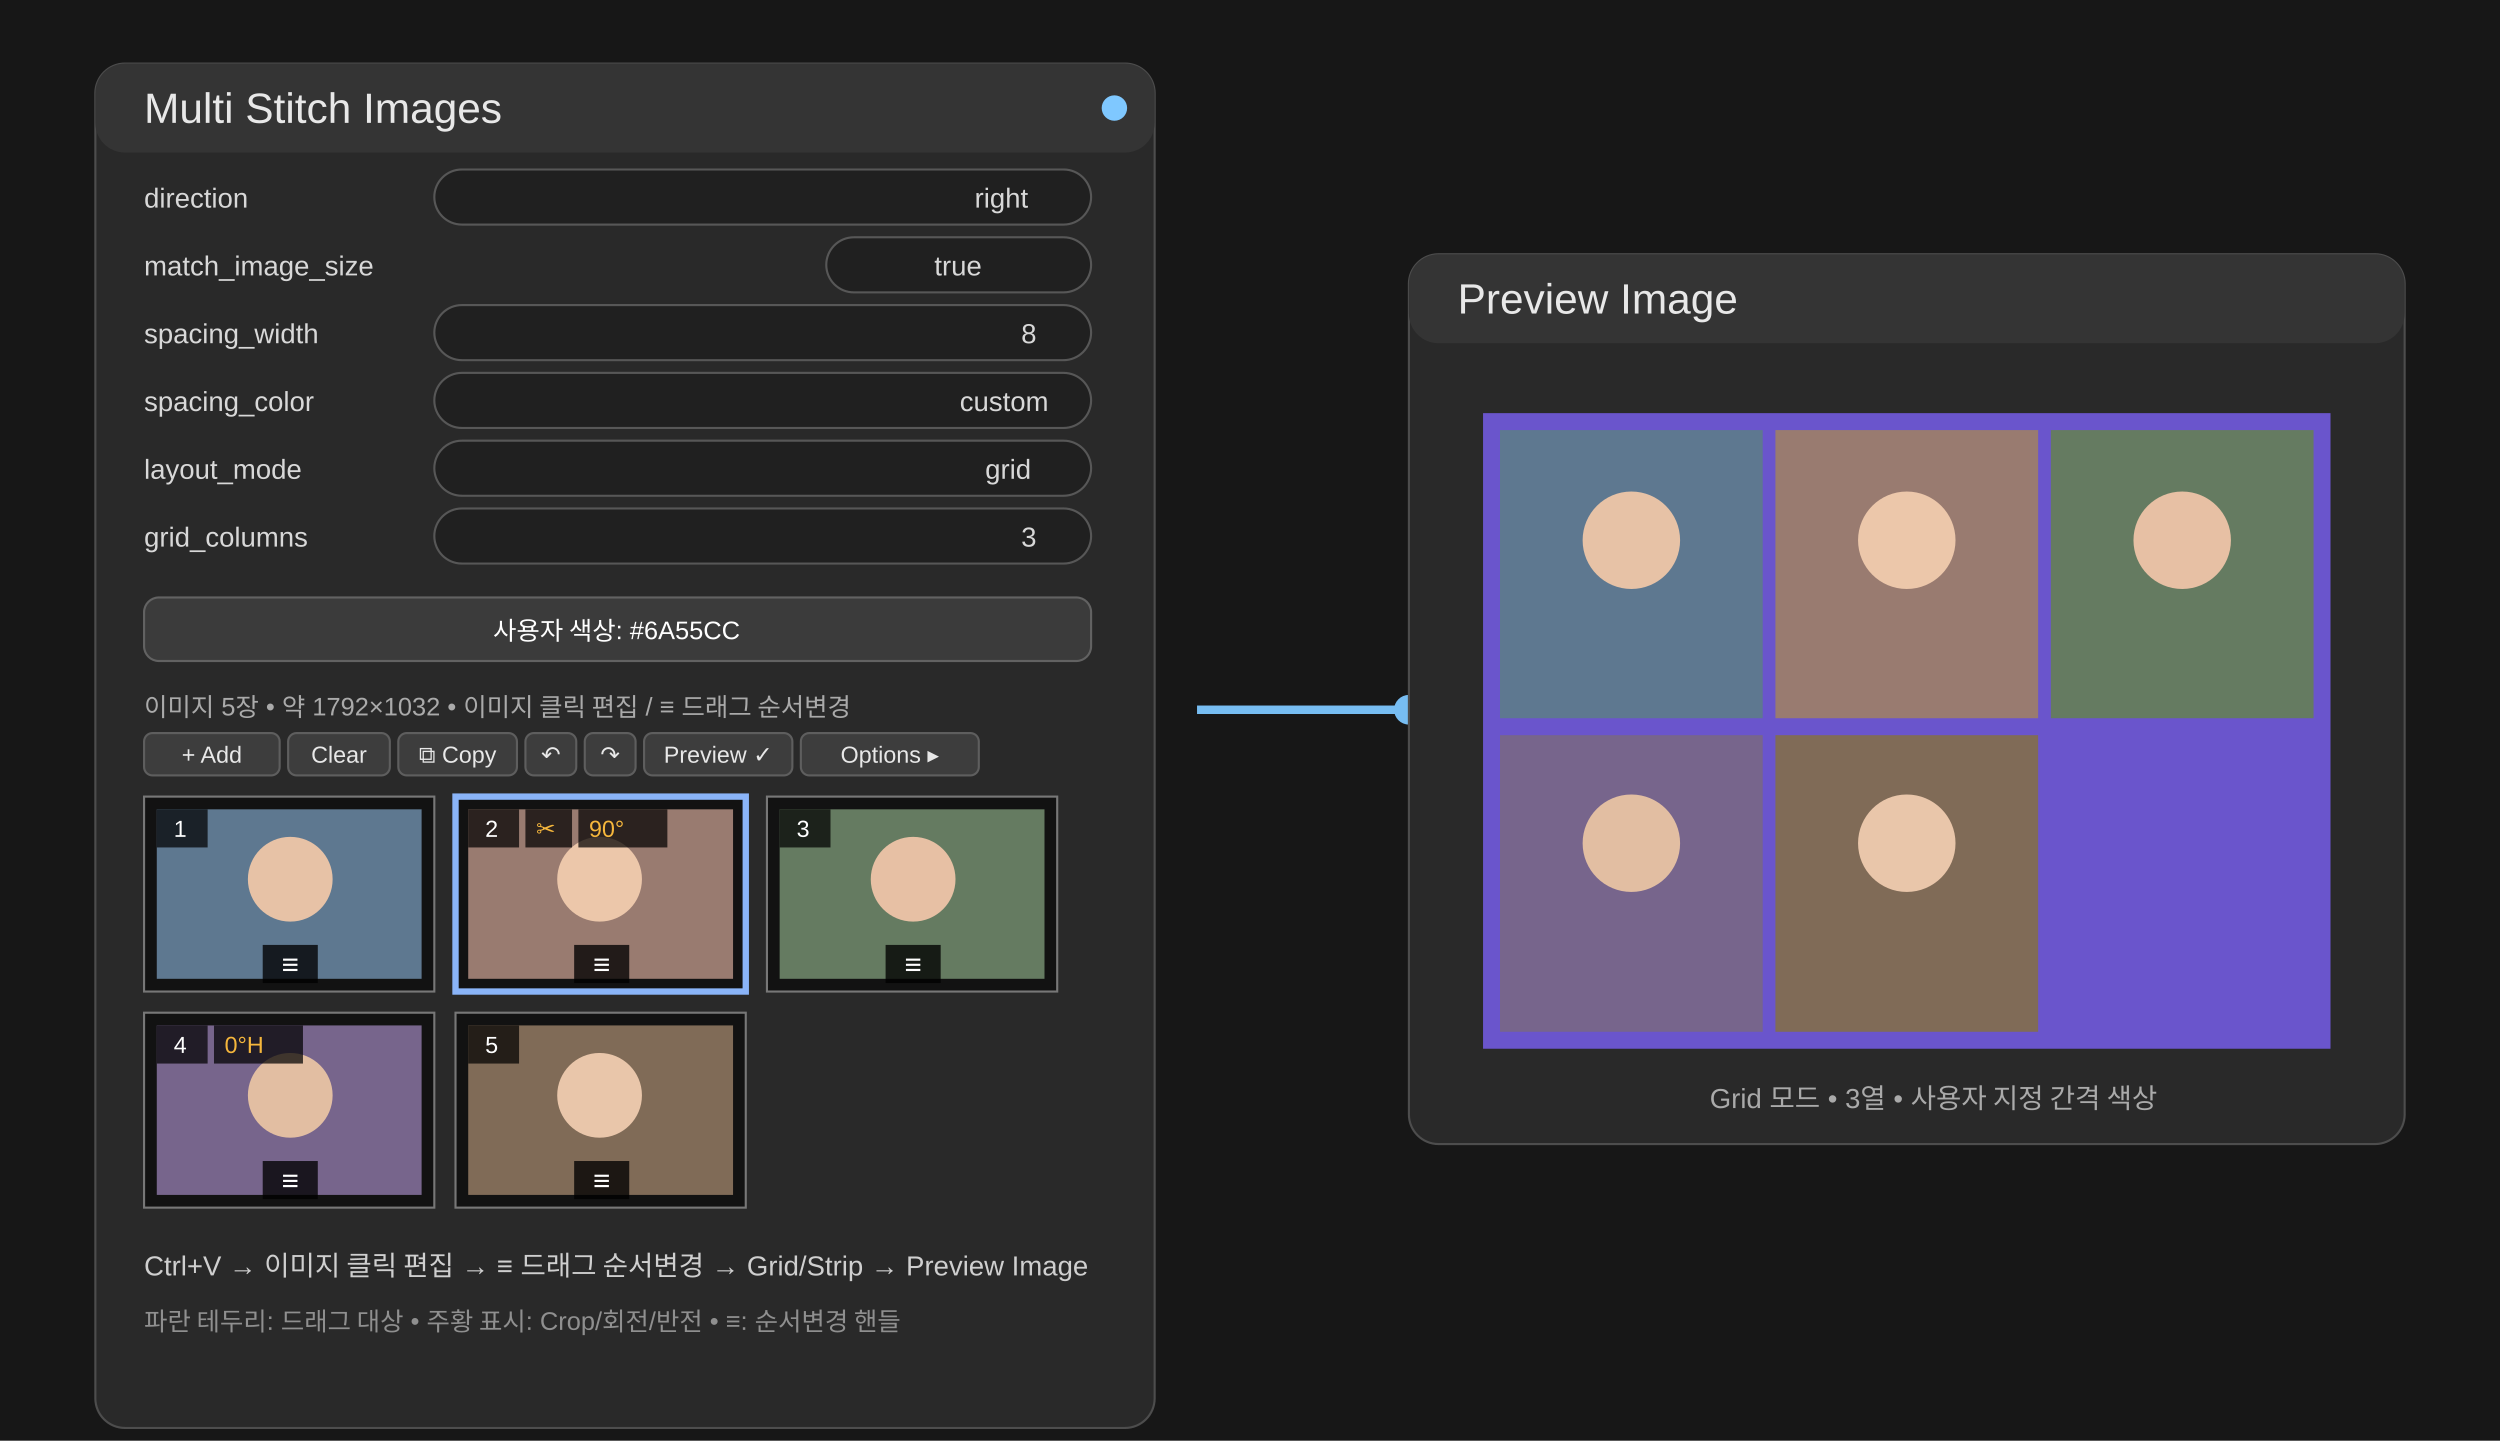
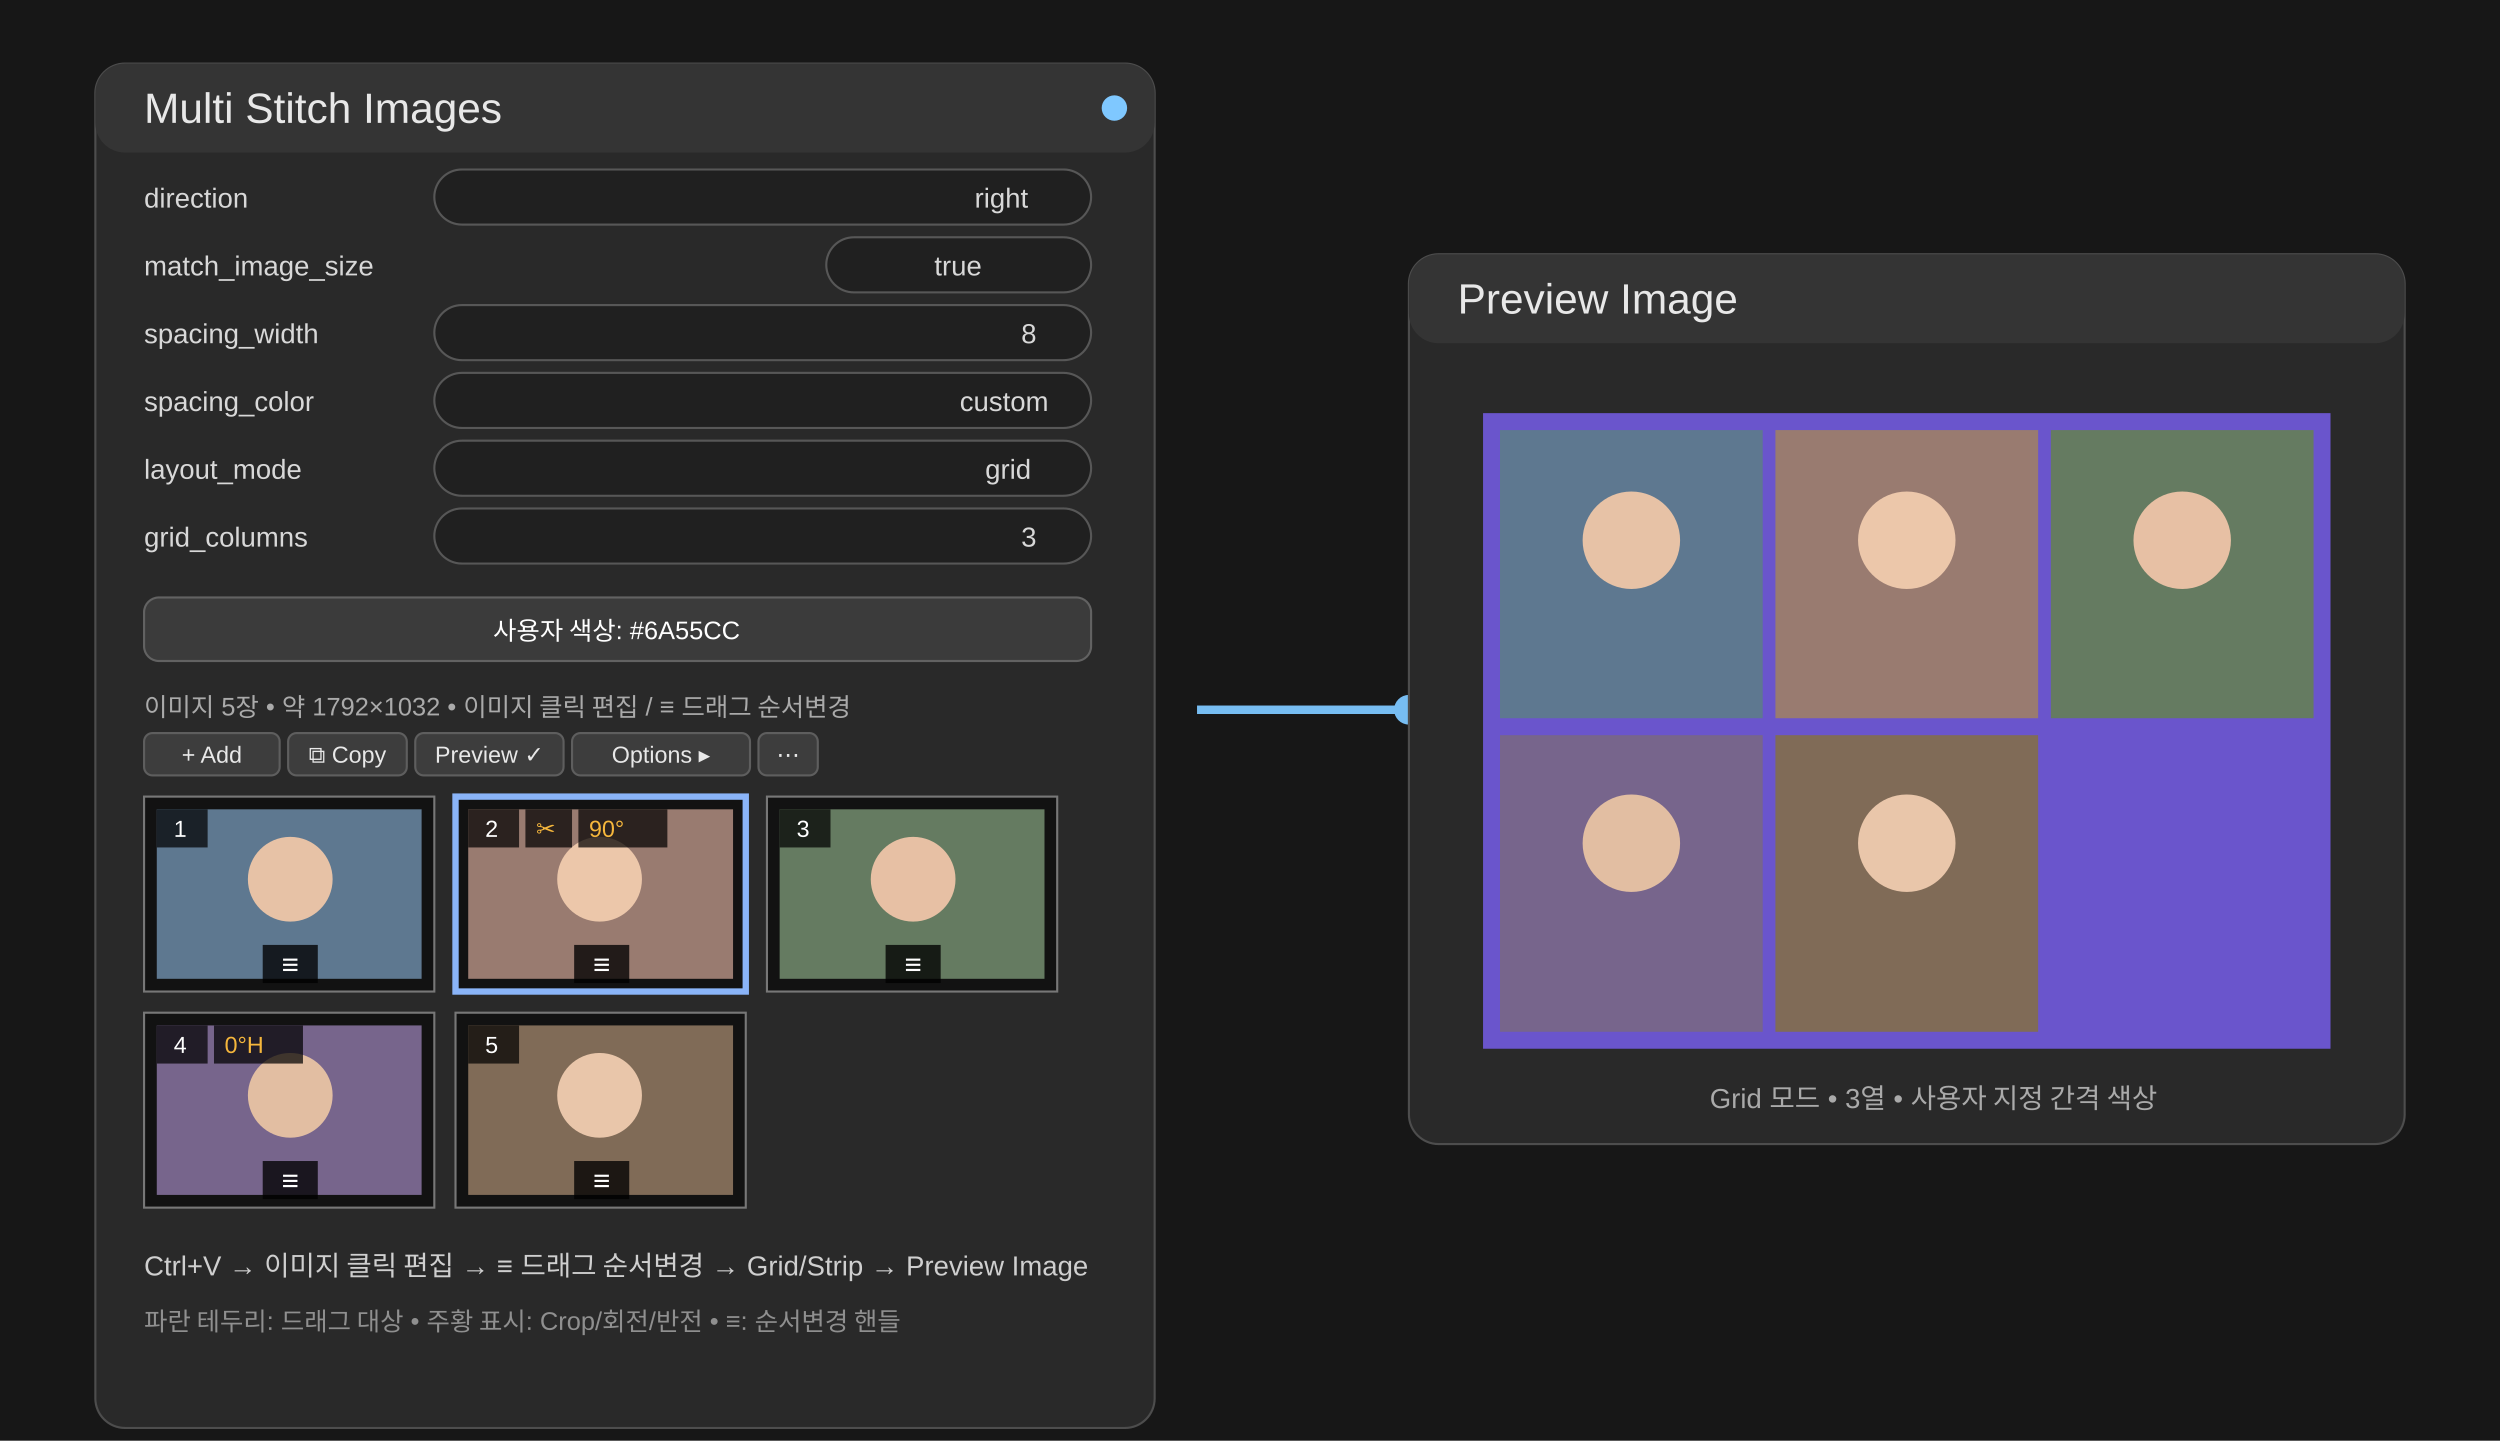
<svg xmlns="http://www.w3.org/2000/svg" width="1180" height="680" viewBox="0 0 1180 680">
  <rect width="1180" height="680" fill="#171717" />
  <rect x="45" y="30" width="500" height="644" rx="14" fill="#292929" stroke="#4d4d4d" />
  <rect x="45" y="30" width="500" height="42" rx="14" fill="#343434" />
  <text x="68" y="58" font-family="Segoe UI,Malgun Gothic,Arial" font-size="20" fill="#e8e8e8">Multi Stitch Images</text>
  <circle cx="526" cy="51" r="6" fill="#7fc8ff" />
  <g font-family="Segoe UI,Malgun Gothic,Arial" font-size="13" fill="#d8d8d8">
    <text x="68" y="98">direction</text>
    <rect x="205" y="80" width="310" height="26" rx="13" fill="#202020" stroke="#575757" />
    <text x="460" y="98">right</text>
    <text x="68" y="130">match_image_size</text>
    <rect x="390" y="112" width="125" height="26" rx="13" fill="#202020" stroke="#575757" />
    <text x="441" y="130">true</text>
    <text x="68" y="162">spacing_width</text>
    <rect x="205" y="144" width="310" height="26" rx="13" fill="#202020" stroke="#575757" />
    <text x="482" y="162">8</text>
    <text x="68" y="194">spacing_color</text>
    <rect x="205" y="176" width="310" height="26" rx="13" fill="#202020" stroke="#575757" />
    <text x="453" y="194">custom</text>
    <text x="68" y="226">layout_mode</text>
    <rect x="205" y="208" width="310" height="26" rx="13" fill="#202020" stroke="#575757" />
    <text x="465" y="226">grid</text>
    <text x="68" y="258">grid_columns</text>
    <rect x="205" y="240" width="310" height="26" rx="13" fill="#202020" stroke="#575757" />
    <text x="482" y="258">3</text>
  </g>
  <rect x="68" y="282" width="447" height="30" rx="7" fill="#3b3b3b" stroke="#626262" />
  <text x="291" y="302" font-family="Segoe UI,Malgun Gothic,Arial" font-size="12" fill="#fff" text-anchor="middle">사용자 색상: #6A55CC</text>
  <text x="68" y="338" font-family="Segoe UI,Malgun Gothic,Arial" font-size="12" fill="#aaa">이미지 5장 • 약 1792×1032 • 이미지 클릭 편집 / ≡ 드래그 순서변경</text>
  <rect x="68" y="346" width="64" height="20" rx="4" fill="#3d3d3d" stroke="#5e5e5e" />
  <text x="100" y="360" font-family="Segoe UI,Malgun Gothic,Arial" font-size="11" fill="#e8e8e8" text-anchor="middle">+ Add</text>
-   <rect x="136" y="346" width="48" height="20" rx="4" fill="#3d3d3d" stroke="#5e5e5e" />
-   <text x="160" y="360" font-family="Segoe UI,Malgun Gothic,Arial" font-size="11" fill="#e8e8e8" text-anchor="middle">Clear</text>
-   <rect x="188" y="346" width="56" height="20" rx="4" fill="#3d3d3d" stroke="#5e5e5e" />
-   <text x="216" y="360" font-family="Segoe UI,Malgun Gothic,Arial" font-size="11" fill="#e8e8e8" text-anchor="middle">⧉ Copy</text>
-   <rect x="248" y="346" width="24" height="20" rx="4" fill="#3d3d3d" stroke="#5e5e5e" />
-   <text x="260" y="360" font-family="Segoe UI,Malgun Gothic,Arial" font-size="11" fill="#e8e8e8" text-anchor="middle">↶</text>
-   <rect x="276" y="346" width="24" height="20" rx="4" fill="#3d3d3d" stroke="#5e5e5e" />
-   <text x="288" y="360" font-family="Segoe UI,Malgun Gothic,Arial" font-size="11" fill="#e8e8e8" text-anchor="middle">↷</text>
-   <rect x="304" y="346" width="70" height="20" rx="4" fill="#3d3d3d" stroke="#5e5e5e" />
-   <text x="339" y="360" font-family="Segoe UI,Malgun Gothic,Arial" font-size="11" fill="#e8e8e8" text-anchor="middle">Preview ✓</text>
-   <rect x="378" y="346" width="84" height="20" rx="4" fill="#3d3d3d" stroke="#5e5e5e" />
-   <text x="420" y="360" font-family="Segoe UI,Malgun Gothic,Arial" font-size="11" fill="#e8e8e8" text-anchor="middle">Options ▸</text>
+   <rect x="136" y="346" width="56" height="20" rx="4" fill="#3d3d3d" stroke="#5e5e5e" />
+   <text x="164" y="360" font-family="Segoe UI,Malgun Gothic,Arial" font-size="11" fill="#e8e8e8" text-anchor="middle">⧉ Copy</text>
+   <rect x="196" y="346" width="70" height="20" rx="4" fill="#3d3d3d" stroke="#5e5e5e" />
+   <text x="231" y="360" font-family="Segoe UI,Malgun Gothic,Arial" font-size="11" fill="#e8e8e8" text-anchor="middle">Preview ✓</text>
+   <rect x="270" y="346" width="84" height="20" rx="4" fill="#3d3d3d" stroke="#5e5e5e" />
+   <text x="312" y="360" font-family="Segoe UI,Malgun Gothic,Arial" font-size="11" fill="#e8e8e8" text-anchor="middle">Options ▸</text>
+   <rect x="358" y="346" width="28" height="20" rx="4" fill="#3d3d3d" stroke="#5e5e5e" />
+   <text x="372" y="360" font-family="Segoe UI,Malgun Gothic,Arial" font-size="11" fill="#e8e8e8" text-anchor="middle">⋯</text>
  <g font-family="Segoe UI,Malgun Gothic,Arial" font-size="11">
    <rect x="68" y="376" width="137" height="92" fill="#121212" stroke="#777" />
    <rect x="74" y="382" width="125" height="80" fill="#5e7890" />
    <circle cx="137" cy="415" r="20" fill="#e7c2a6" />
    <rect x="74" y="382" width="24" height="18" fill="#000" opacity=".72" />
    <text x="82" y="395" fill="#fff">1</text>
    <rect x="215" y="376" width="137" height="92" fill="#121212" stroke="#8ab4f8" stroke-width="3" />
    <rect x="221" y="382" width="125" height="80" fill="#997b70" />
    <circle cx="283" cy="415" r="20" fill="#ecc7aa" />
    <rect x="221" y="382" width="24" height="18" fill="#000" opacity=".72" />
    <text x="229" y="395" fill="#fff">2</text>
    <rect x="248" y="382" width="22" height="18" fill="#000" opacity=".72" />
    <text x="253" y="395" fill="#f6b73c">✂</text>
    <rect x="273" y="382" width="42" height="18" fill="#000" opacity=".72" />
    <text x="278" y="395" fill="#f6b73c">90°</text>
    <rect x="362" y="376" width="137" height="92" fill="#121212" stroke="#777" />
    <rect x="368" y="382" width="125" height="80" fill="#657b61" />
    <circle cx="431" cy="415" r="20" fill="#e7c0a4" />
    <rect x="368" y="382" width="24" height="18" fill="#000" opacity=".72" />
    <text x="376" y="395" fill="#fff">3</text>
    <rect x="68" y="478" width="137" height="92" fill="#121212" stroke="#777" />
    <rect x="74" y="484" width="125" height="80" fill="#77658c" />
    <circle cx="137" cy="517" r="20" fill="#e2bea2" />
    <rect x="74" y="484" width="24" height="18" fill="#000" opacity=".72" />
    <text x="82" y="497" fill="#fff">4</text>
    <rect x="101" y="484" width="42" height="18" fill="#000" opacity=".72" />
    <text x="106" y="497" fill="#f6b73c">0°H</text>
    <rect x="215" y="478" width="137" height="92" fill="#121212" stroke="#777" />
    <rect x="221" y="484" width="125" height="80" fill="#806b57" />
    <circle cx="283" cy="517" r="20" fill="#e9c6aa" />
    <rect x="221" y="484" width="24" height="18" fill="#000" opacity=".72" />
    <text x="229" y="497" fill="#fff">5</text>
    <g fill="#000" opacity=".78">
      <rect x="124" y="446" width="26" height="18" />
      <rect x="271" y="446" width="26" height="18" />
      <rect x="418" y="446" width="26" height="18" />
      <rect x="124" y="548" width="26" height="18" />
      <rect x="271" y="548" width="26" height="18" />
    </g>
    <g fill="#fff" text-anchor="middle" font-size="14">
      <text x="137" y="460">≡</text>
      <text x="284" y="460">≡</text>
      <text x="431" y="460">≡</text>
      <text x="137" y="562">≡</text>
      <text x="284" y="562">≡</text>
    </g>
  </g>
  <text x="68" y="602" font-family="Segoe UI,Malgun Gothic,Arial" font-size="13" fill="#cfcfcf">Ctrl+V → 이미지 클릭 편집 → ≡ 드래그 순서변경 → Grid/Strip → Preview Image</text>
  <text x="68" y="628" font-family="Segoe UI,Malgun Gothic,Arial" font-size="12" fill="#8f8f8f">파란 테두리: 드래그 대상 • 주황 표시: Crop/회전/반전 • ≡: 순서변경 핸들</text>
  <path d="M565 335 C615 335 625 335 665 335" stroke="#77bdf2" stroke-width="4" fill="none" />
  <circle cx="665" cy="335" r="7" fill="#77bdf2" />
  <rect x="665" y="120" width="470" height="420" rx="14" fill="#292929" stroke="#4d4d4d" />
  <rect x="665" y="120" width="470" height="42" rx="14" fill="#343434" />
  <text x="688" y="148" font-family="Segoe UI,Malgun Gothic,Arial" font-size="20" fill="#e8e8e8">Preview Image</text>
  <rect x="700" y="195" width="400" height="300" fill="#6A55CC" />
  <g>
    <rect x="708" y="203" width="124" height="136" fill="#5e7890" />
    <circle cx="770" cy="255" r="23" fill="#e7c2a6" />
    <rect x="838" y="203" width="124" height="136" fill="#997b70" />
    <circle cx="900" cy="255" r="23" fill="#ecc7aa" />
    <rect x="968" y="203" width="124" height="136" fill="#657b61" />
    <circle cx="1030" cy="255" r="23" fill="#e7c0a4" />
    <rect x="708" y="347" width="124" height="140" fill="#77658c" />
    <circle cx="770" cy="398" r="23" fill="#e2bea2" />
    <rect x="838" y="347" width="124" height="140" fill="#806b57" />
    <circle cx="900" cy="398" r="23" fill="#e9c6aa" />
  </g>
  <text x="807" y="523" font-family="Segoe UI,Malgun Gothic,Arial" font-size="13" fill="#aaa">Grid 모드 • 3열 • 사용자 지정 간격 색상</text>
</svg>
